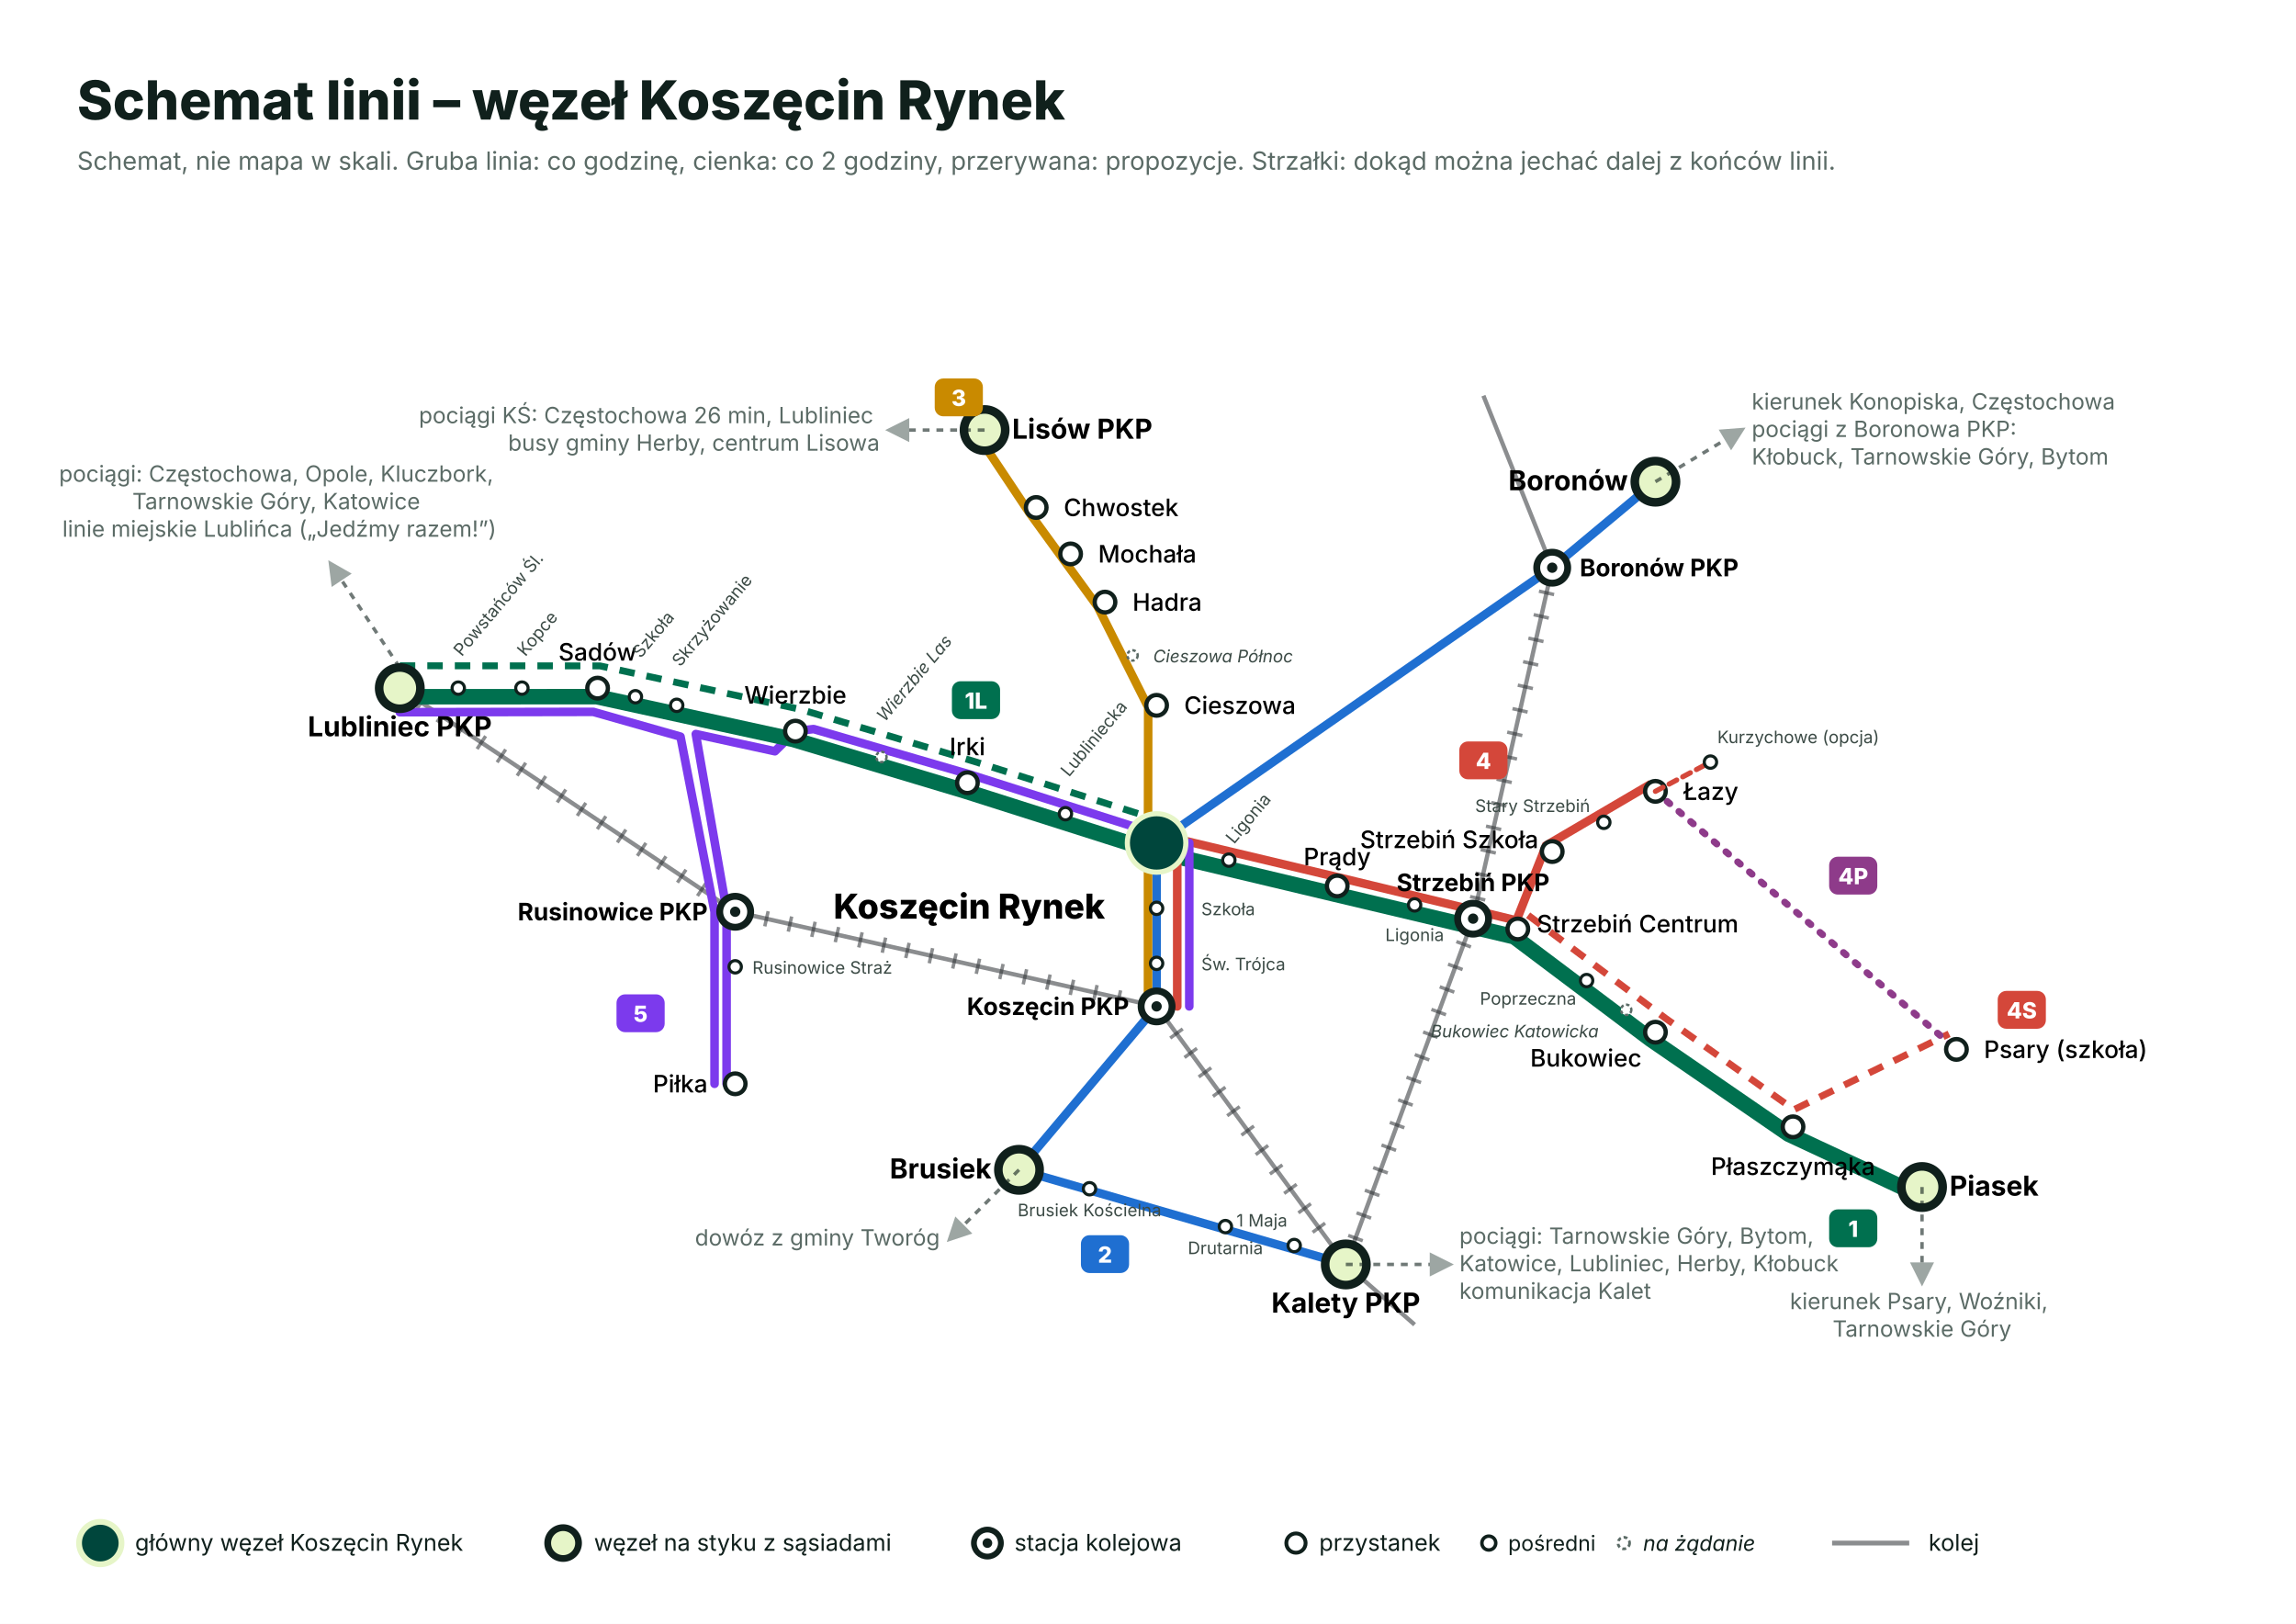
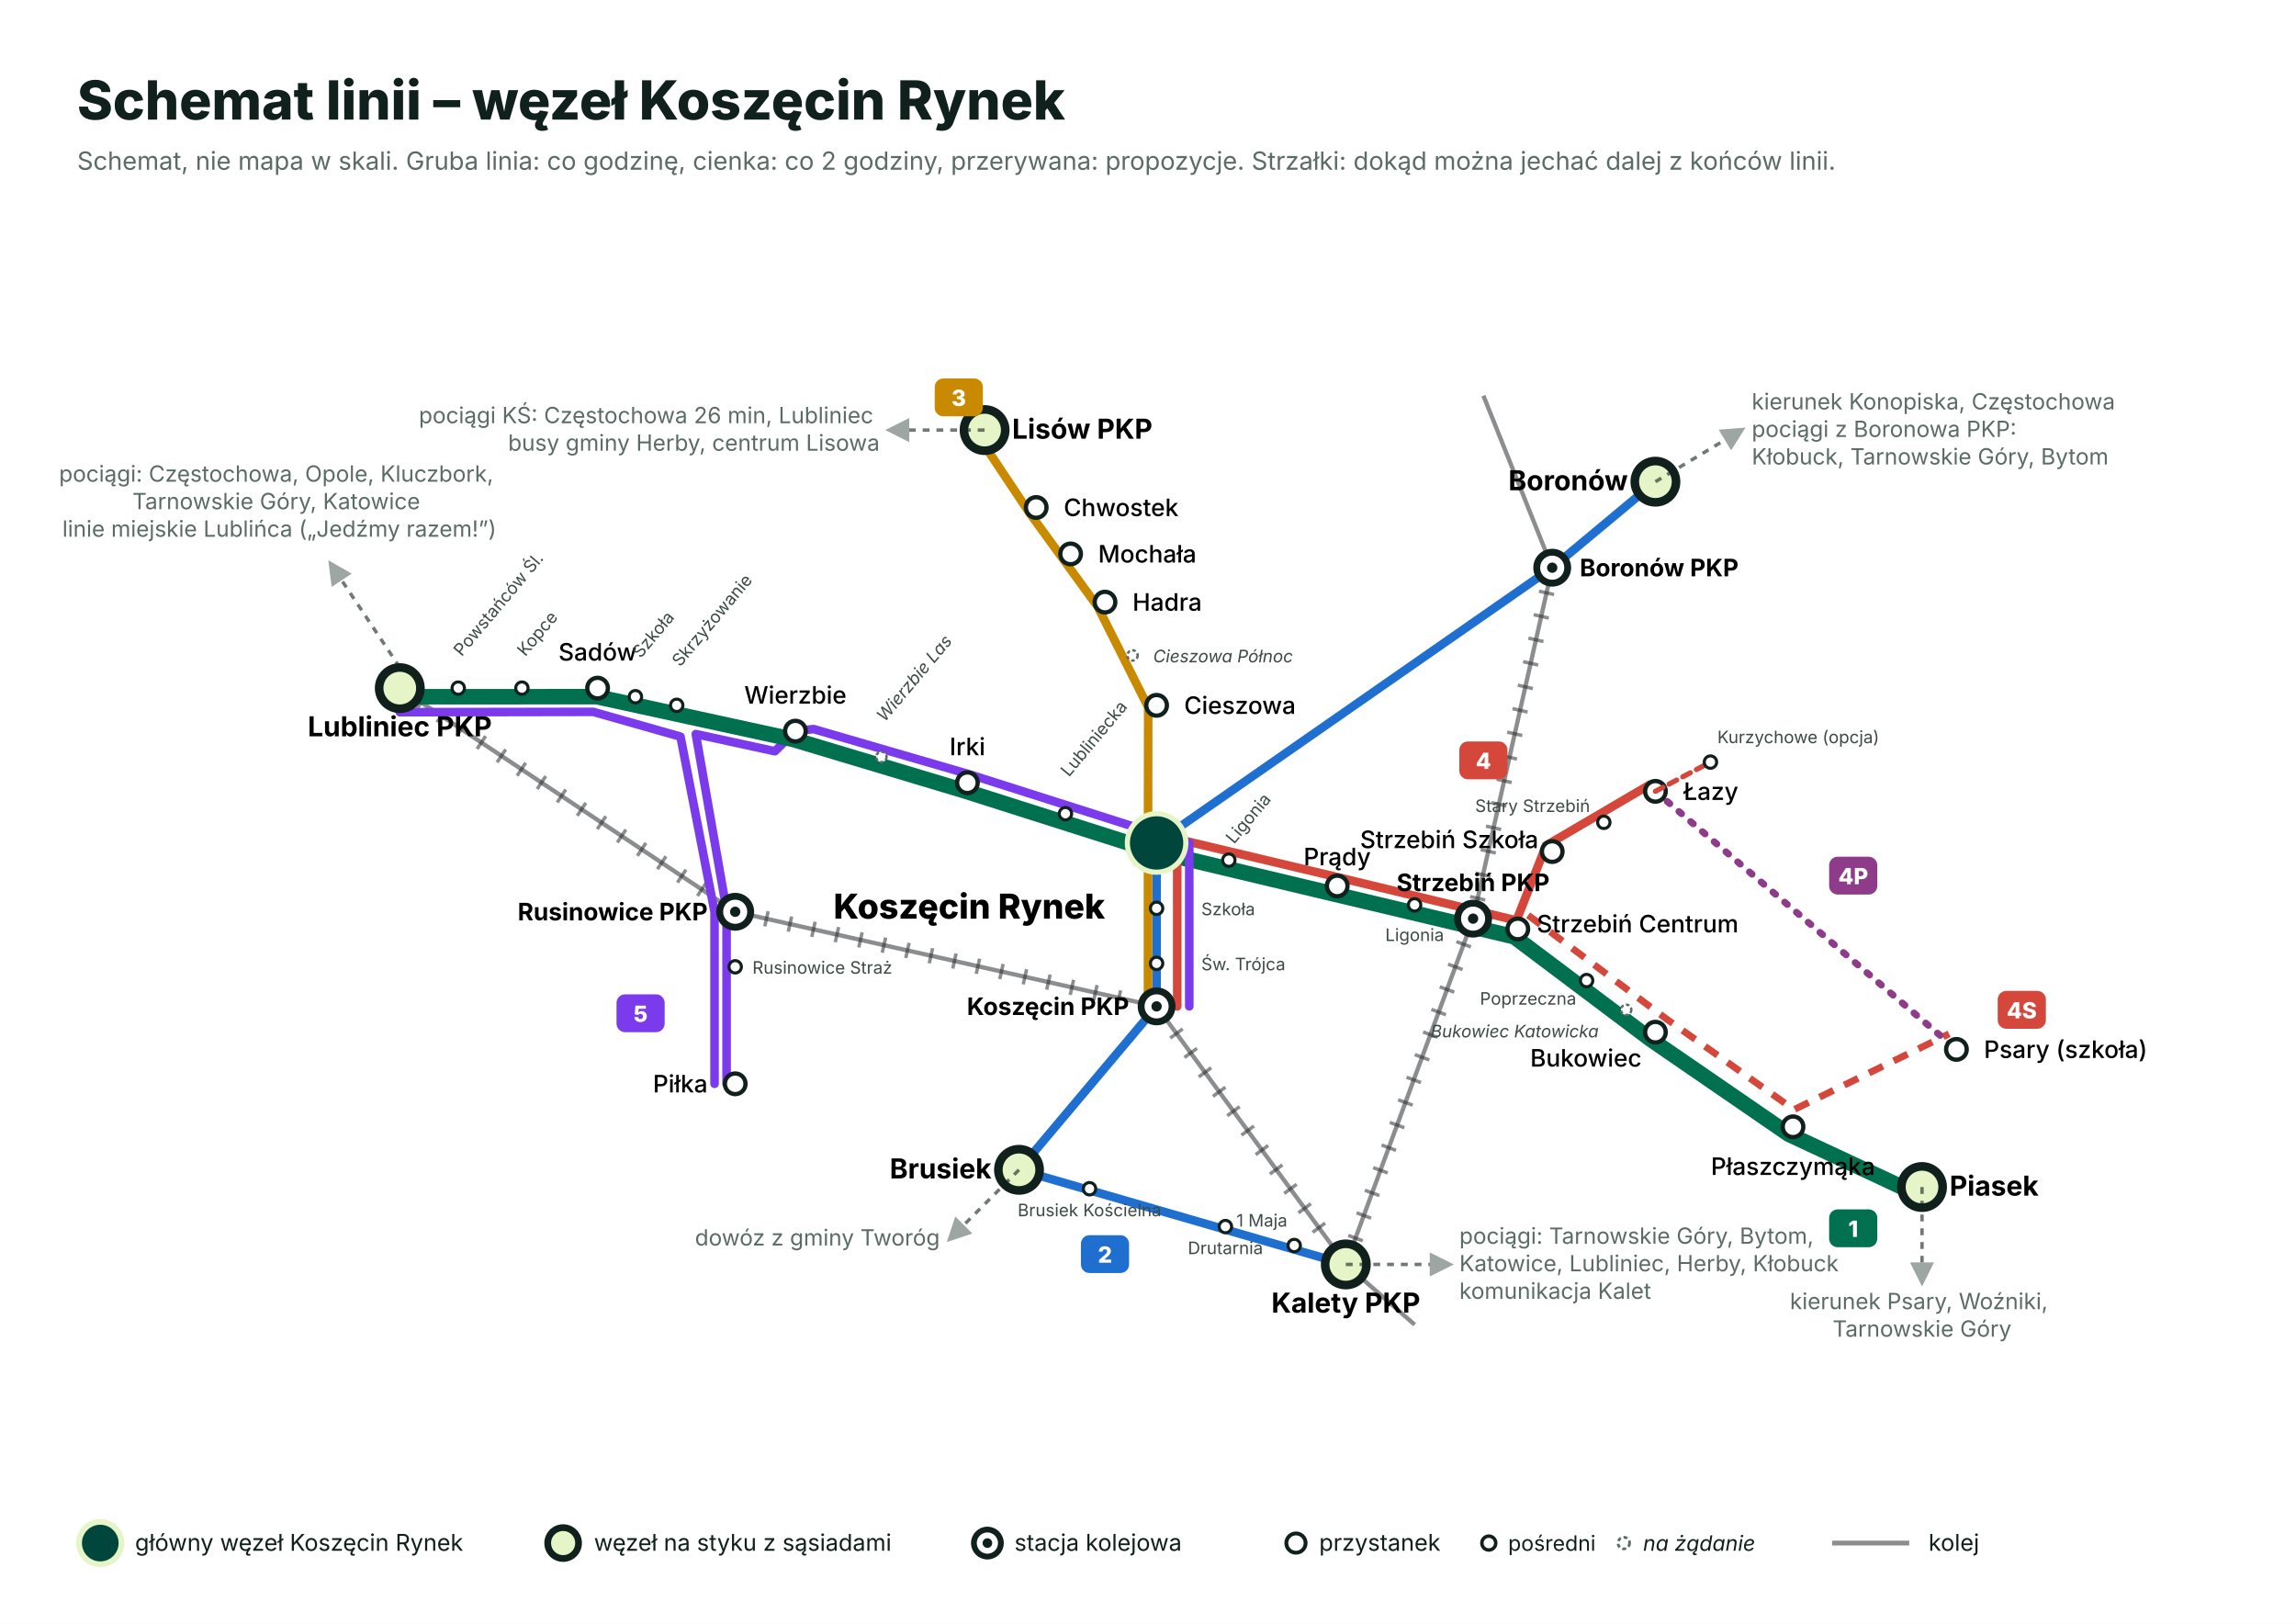
<svg xmlns="http://www.w3.org/2000/svg" width="1190.55pt" height="841.89pt" viewBox="0 0 1190.55 841.89">
  <rect width="1190.55" height="841.89" fill="#fff" />
  <text x="40" y="62" font-family="Inter" font-weight="800" font-size="28" fill="#10201c">Schemat linii – węzeł Koszęcin Rynek</text>
  <text x="40" y="88" font-family="Inter" font-size="13" fill="#5b6b66">Schemat, nie mapa w skali. Gruba linia: co godzinę, cienka: co 2 godziny, przerywana: propozycje. Strzałki: dokąd można jechać dalej z końców linii.</text>
  <svg x="20" y="110" width="1150.55" height="671.89" viewBox="-150 -10 1290 600">
    <style>text{font-family:Inter}</style>
    <defs>
      <marker id="ar" viewBox="0 0 10 10" refX="8" refY="5" markerWidth="7" markerHeight="7" orient="auto-start-reverse">
        <path d="M0,0L10,5L0,10z" fill="#5b6b66" />
      </marker>
    </defs>
    <polyline points="60,190 255,320 500,375 610,525" fill="none" stroke="#2b2f33" stroke-width="2.5" opacity=".55" />
    <polyline points="60,190 255,320 500,375 610,525" fill="none" stroke="#2b2f33" stroke-width="9" stroke-dasharray="2 12" opacity=".55" />
    <polyline points="730,120 684,324 610,525" fill="none" stroke="#2b2f33" stroke-width="2.5" opacity=".55" />
    <polyline points="730,120 684,324 610,525" fill="none" stroke="#2b2f33" stroke-width="9" stroke-dasharray="2 12" opacity=".55" />
    <polyline points="610,525 650,560" stroke="#2b2f33" stroke-width="2.5" opacity=".55" />
    <polyline points="730,120 690,20" stroke="#2b2f33" stroke-width="2.5" opacity=".55" />
    <polyline points="787.481,245.681 726.464,281.464 709.21,325.063 606.158,300.136 501.344,275.184" fill="none" stroke="#d4473a" stroke-width="5" />
    <polyline points="501.344,275.184 391.478,240.224 300.6,213.8 290,215 278.1,226.7 232.1,216.7 250,319 250,420" fill="none" stroke="#7c3aed" stroke-width="5" stroke-linecap="round" stroke-linejoin="round" />
    <polyline points="942.886,484.531 867.489,449.324 787.082,394.06 707.912,334.543 603.842,309.864 498.656,284.816 388.522,249.776 288.761,219.844 174.46,194.971 60,195" fill="none" stroke="#00704f" stroke-width="9" stroke-linecap="round" stroke-linejoin="round" />
    <polyline points="790,70 730,120 500,280 500,375 420,470 610,525" fill="none" stroke="#1f6fd1" stroke-width="5" stroke-linecap="round" stroke-linejoin="round" />
    <polyline points="395.84,42.774 425.904,87.867 465.729,142.6 495.111,201.048 495,280 495,375" fill="none" stroke="#c98a00" stroke-width="5" stroke-linecap="round" stroke-linejoin="round" />
    <polyline points="512,280 512,375" fill="none" stroke="#d4473a" stroke-width="5" stroke-linecap="round" stroke-linejoin="round" />
    <polyline points="519,280 519,375" fill="none" stroke="#7c3aed" stroke-width="5" stroke-linecap="round" stroke-linejoin="round" />
-     <polyline points="60,177 176.405,177.076 293.222,202.406 393.844,232.581 503.942,267.612" fill="none" stroke="#00704f" stroke-width="4" stroke-dasharray="9 7" stroke-linejoin="round" />
    <polyline points="243,420 243,320 223.2,218.2 172.5,203.8 60,204" fill="none" stroke="#7c3aed" stroke-width="5" stroke-linecap="round" stroke-linejoin="round" />
    <polyline points="716,322 795.836,381.88 870.57,435.016 960.719,390.963" fill="none" stroke="#d4473a" stroke-width="4" stroke-dasharray="9 7" stroke-linejoin="round" />
    <polyline points="790,250 965,400" fill="none" stroke="#8e3b8a" stroke-width="4" stroke-dasharray="2 7" stroke-linecap="round" stroke-linejoin="round" />
    <circle cx="60" cy="190" r="12" fill="#e6f5c8" stroke="#10201c" stroke-width="5" />
    <text x="60" y="218" text-anchor="middle" font-size="16" font-weight="700">Lubliniec PKP</text>
    <circle cx="175" cy="190" r="6" fill="#ffffff" stroke="#10201c" stroke-width="2.5" />
    <text x="175" y="174" text-anchor="middle" font-size="14" font-weight="500">Sadów</text>
    <circle cx="290" cy="215" r="6" fill="#ffffff" stroke="#10201c" stroke-width="2.5" />
    <text x="290" y="199" text-anchor="middle" font-size="14" font-weight="500">Wierzbie</text>
    <circle cx="390" cy="245" r="6" fill="#ffffff" stroke="#10201c" stroke-width="2.5" />
    <text x="390" y="229" text-anchor="middle" font-size="14" font-weight="500">Irki</text>
    <circle cx="500" cy="280" r="17" fill="#00463c" stroke="#e6f5c8" stroke-width="3" />
    <text x="470" y="324" text-anchor="end" font-size="20" font-weight="800">Koszęcin Rynek</text>
    <circle cx="500" cy="375" r="9" fill="#ffffff" stroke="#10201c" stroke-width="4" />
    <circle cx="500" cy="375" r="3" fill="#10201c" />
    <text x="484" y="380" text-anchor="end" font-size="14" font-weight="700">Koszęcin PKP</text>
    <circle cx="684" cy="324" r="9" fill="#ffffff" stroke="#10201c" stroke-width="4" />
    <circle cx="684" cy="324" r="3" fill="#10201c" />
    <text x="684" y="308" text-anchor="middle" font-size="14" font-weight="700">Strzebiń PKP</text>
    <circle cx="710" cy="330" r="6" fill="#ffffff" stroke="#10201c" stroke-width="2.5" />
    <text x="721" y="332" text-anchor="start" font-size="14" font-weight="500">Strzebiń Centrum</text>
    <circle cx="730" cy="285" r="6" fill="#ffffff" stroke="#10201c" stroke-width="2.5" />
    <text x="722" y="283" text-anchor="end" font-size="14" font-weight="500">Strzebiń Szkoła</text>
    <circle cx="605" cy="305" r="6" fill="#ffffff" stroke="#10201c" stroke-width="2.5" />
    <text x="605" y="293" text-anchor="middle" font-size="14" font-weight="500">Prądy</text>
    <circle cx="965" cy="400" r="6" fill="#ffffff" stroke="#10201c" stroke-width="2.5" />
    <text x="981" y="405" text-anchor="start" font-size="14" font-weight="500">Psary (szkoła)</text>
    <circle cx="790" cy="250" r="6" fill="#ffffff" stroke="#10201c" stroke-width="2.5" />
    <text x="806" y="255" text-anchor="start" font-size="14" font-weight="500">Łazy</text>
    <circle cx="790" cy="390" r="6" fill="#ffffff" stroke="#10201c" stroke-width="2.5" />
    <text x="782" y="410" text-anchor="end" font-size="14" font-weight="500">Bukowiec</text>
    <circle cx="870" cy="445" r="6" fill="#ffffff" stroke="#10201c" stroke-width="2.5" />
    <text x="870" y="473" text-anchor="middle" font-size="14" font-weight="500">Płaszczymąka</text>
    <circle cx="945" cy="480" r="12" fill="#e6f5c8" stroke="#10201c" stroke-width="5" />
    <text x="961" y="485" text-anchor="start" font-size="16" font-weight="700">Piasek</text>
    <circle cx="790" cy="70" r="12" fill="#e6f5c8" stroke="#10201c" stroke-width="5" />
    <text x="774" y="75" text-anchor="end" font-size="16" font-weight="700">Boronów</text>
    <circle cx="730" cy="120" r="9" fill="#ffffff" stroke="#10201c" stroke-width="4" />
    <circle cx="730" cy="120" r="3" fill="#10201c" />
    <text x="746" y="125" text-anchor="start" font-size="14" font-weight="700">Boronów PKP</text>
    <circle cx="400" cy="40" r="12" fill="#e6f5c8" stroke="#10201c" stroke-width="5" />
    <text x="416" y="45" text-anchor="start" font-size="16" font-weight="700">Lisów PKP</text>
    <circle cx="430" cy="85" r="6" fill="#ffffff" stroke="#10201c" stroke-width="2.5" />
    <text x="446" y="90" text-anchor="start" font-size="14" font-weight="500">Chwostek</text>
    <circle cx="450" cy="112" r="6" fill="#ffffff" stroke="#10201c" stroke-width="2.5" />
    <text x="466" y="117" text-anchor="start" font-size="14" font-weight="500">Mochała</text>
    <circle cx="470" cy="140" r="6" fill="#ffffff" stroke="#10201c" stroke-width="2.5" />
    <text x="486" y="145" text-anchor="start" font-size="14" font-weight="500">Hadra</text>
    <circle cx="500" cy="200" r="6" fill="#ffffff" stroke="#10201c" stroke-width="2.5" />
    <text x="516" y="205" text-anchor="start" font-size="14" font-weight="500">Cieszowa</text>
    <circle cx="420" cy="470" r="12" fill="#e6f5c8" stroke="#10201c" stroke-width="5" />
    <text x="404" y="475" text-anchor="end" font-size="16" font-weight="700">Brusiek</text>
    <circle cx="610" cy="525" r="12" fill="#e6f5c8" stroke="#10201c" stroke-width="5" />
    <text x="610" y="553" text-anchor="middle" font-size="16" font-weight="700">Kalety PKP</text>
    <circle cx="255" cy="320" r="9" fill="#ffffff" stroke="#10201c" stroke-width="4" />
    <circle cx="255" cy="320" r="3" fill="#10201c" />
    <text x="239" y="325" text-anchor="end" font-size="14" font-weight="700">Rusinowice PKP</text>
    <circle cx="255" cy="420" r="6" fill="#ffffff" stroke="#10201c" stroke-width="2.5" />
    <text x="239" y="425" text-anchor="end" font-size="14" font-weight="500">Piłka</text>
    <line x1="60" y1="178" x2="20" y2="118" stroke="#10201c" stroke-width="2" stroke-dasharray="4 4" opacity=".6" marker-end="url(#ar)" />
    <text x="-10" y="70" text-anchor="middle" font-size="13" fill="#5b6b66">
      <tspan x="-10" dy="0">pociągi: Częstochowa, Opole, Kluczbork,</tspan>
      <tspan x="-10" dy="16">Tarnowskie Góry, Katowice</tspan>
      <tspan x="-10" dy="16">linie miejskie Lublińca („Jedźmy razem!”)</tspan>
    </text>
    <line x1="400" y1="40" x2="345" y2="40" stroke="#10201c" stroke-width="2" stroke-dasharray="4 4" opacity=".6" marker-end="url(#ar)" />
    <text x="339" y="36" text-anchor="end" font-size="13" fill="#5b6b66">
      <tspan x="339" dy="0">pociągi KŚ: Częstochowa 26 min, Lubliniec</tspan>
      <tspan x="339" dy="16">busy gminy Herby, centrum Lisowa</tspan>
    </text>
    <line x1="790" y1="70" x2="840" y2="40" stroke="#10201c" stroke-width="2" stroke-dasharray="4 4" opacity=".6" marker-end="url(#ar)" />
    <text x="846" y="28" text-anchor="start" font-size="13" fill="#5b6b66">
      <tspan x="846" dy="0">kierunek Konopiska, Częstochowa</tspan>
      <tspan x="846" dy="16">pociągi z Boronowa PKP:</tspan>
      <tspan x="846" dy="16">Kłobuck, Tarnowskie Góry, Bytom</tspan>
    </text>
    <line x1="945" y1="480" x2="945" y2="535" stroke="#10201c" stroke-width="2" stroke-dasharray="4 4" opacity=".6" marker-end="url(#ar)" />
    <text x="945" y="551" text-anchor="middle" font-size="13" fill="#5b6b66">
      <tspan x="945" dy="0">kierunek Psary, Woźniki,</tspan>
      <tspan x="945" dy="16">Tarnowskie Góry</tspan>
    </text>
    <line x1="610" y1="525" x2="670" y2="525" stroke="#10201c" stroke-width="2" stroke-dasharray="4 4" opacity=".6" marker-end="url(#ar)" />
    <text x="676" y="513" text-anchor="start" font-size="13" fill="#5b6b66">
      <tspan x="676" dy="0">pociągi: Tarnowskie Góry, Bytom,</tspan>
      <tspan x="676" dy="16">Katowice, Lubliniec, Herby, Kłobuck</tspan>
      <tspan x="676" dy="16">komunikacja Kalet</tspan>
    </text>
    <line x1="420" y1="470" x2="380" y2="510" stroke="#10201c" stroke-width="2" stroke-dasharray="4 4" opacity=".6" marker-end="url(#ar)" />
    <text x="374" y="514" text-anchor="end" font-size="13" fill="#5b6b66">
      <tspan x="374" dy="0">dowóz z gminy Tworóg</tspan>
    </text>
    <rect x="186" y="368" width="28" height="22" rx="5" fill="#7c3aed" />
    <text x="200" y="384" text-anchor="middle" font-size="13" font-weight="800" fill="#fff" stroke="none">5</text>
    <rect x="891" y="493" width="28" height="22" rx="5" fill="#00704f" />
    <text x="905" y="509" text-anchor="middle" font-size="13" font-weight="800" fill="#fff" stroke="none">1</text>
    <rect x="456" y="508" width="28" height="22" rx="5" fill="#1f6fd1" />
    <text x="470" y="524" text-anchor="middle" font-size="13" font-weight="800" fill="#fff" stroke="none">2</text>
    <rect x="371" y="10" width="28" height="22" rx="5" fill="#c98a00" />
    <text x="385" y="26" text-anchor="middle" font-size="13" font-weight="800" fill="#fff" stroke="none">3</text>
    <rect x="676" y="221" width="28" height="22" rx="5" fill="#d4473a" />
    <text x="690" y="237" text-anchor="middle" font-size="13" font-weight="800" fill="#fff" stroke="none">4</text>
    <rect x="989" y="366" width="28" height="22" rx="5" fill="#d4473a" />
    <text x="1003" y="382" text-anchor="middle" font-size="13" font-weight="800" fill="#fff" stroke="none">4S</text>
-     <rect x="381" y="186" width="28" height="22" rx="5" fill="#00704f" />
-     <text x="395" y="202" text-anchor="middle" font-size="13" font-weight="800" fill="#fff" stroke="none">1L</text>
    <rect x="891" y="288" width="28" height="22" rx="5" fill="#8e3b8a" />
    <text x="905" y="304" text-anchor="middle" font-size="13" font-weight="800" fill="#fff" stroke="none">4P</text>
    <g id="male-przystanki">
      <polyline points="790,250 822,233" fill="none" stroke="#d4473a" stroke-width="3" stroke-dasharray="5 4" stroke-linecap="round" />
      <circle cx="94" cy="190" r="3.6" fill="#ffffff" stroke="#10201c" stroke-width="1.8" />
      <text x="96" y="172" text-anchor="start" font-size="10" fill="#3b4a45" transform="rotate(-50 96 172)">Powstańców Śl.</text>
      <circle cx="131" cy="190" r="3.6" fill="#ffffff" stroke="#10201c" stroke-width="1.8" />
      <text x="133" y="172" text-anchor="start" font-size="10" fill="#3b4a45" transform="rotate(-50 133 172)">Kopce</text>
      <circle cx="197" cy="195" r="3.6" fill="#ffffff" stroke="#10201c" stroke-width="1.8" />
      <text x="200" y="173" text-anchor="start" font-size="10" fill="#3b4a45" transform="rotate(-50 200 173)">Szkoła</text>
      <circle cx="221" cy="200" r="3.6" fill="#ffffff" stroke="#10201c" stroke-width="1.8" />
      <text x="223" y="178" text-anchor="start" font-size="10" fill="#3b4a45" transform="rotate(-50 223 178)">Skrzyżowanie</text>
      <circle cx="340" cy="230" r="3" fill="#ffffff" stroke="#5b6b66" stroke-width="1.4" stroke-dasharray="2 1.5" />
      <text x="342" y="210" text-anchor="start" font-size="10" fill="#3b4a45" font-style="italic" transform="rotate(-50 342 210)">Wierzbie Las</text>
      <circle cx="447" cy="263" r="3.6" fill="#ffffff" stroke="#10201c" stroke-width="1.8" />
      <text x="449" y="242" text-anchor="start" font-size="10" fill="#3b4a45" transform="rotate(-50 449 242)">Lubliniecka</text>
      <circle cx="542" cy="290" r="3.6" fill="#ffffff" stroke="#10201c" stroke-width="1.8" />
      <text x="545" y="281" text-anchor="start" font-size="10" fill="#3b4a45" transform="rotate(-50 545 281)">Ligonia</text>
      <circle cx="650" cy="316" r="3.6" fill="#ffffff" stroke="#10201c" stroke-width="1.8" />
      <text x="650" y="337" text-anchor="middle" font-size="10" fill="#3b4a45">Ligonia</text>
      <circle cx="750" cy="360" r="3.6" fill="#ffffff" stroke="#10201c" stroke-width="1.8" />
      <text x="744" y="374" text-anchor="end" font-size="10" fill="#3b4a45">Poprzeczna</text>
      <circle cx="773" cy="377" r="3" fill="#ffffff" stroke="#5b6b66" stroke-width="1.4" stroke-dasharray="2 1.5" />
      <text x="757" y="393" text-anchor="end" font-size="10" fill="#3b4a45" font-style="italic">Bukowiec Katowicka</text>
      <circle cx="500" cy="318" r="3.6" fill="#ffffff" stroke="#10201c" stroke-width="1.8" />
      <text x="526" y="322" text-anchor="start" font-size="10" fill="#3b4a45">Szkoła</text>
      <circle cx="500" cy="350" r="3.6" fill="#ffffff" stroke="#10201c" stroke-width="1.8" />
      <text x="526" y="354" text-anchor="start" font-size="10" fill="#3b4a45">Św. Trójca</text>
      <circle cx="760" cy="268" r="3.6" fill="#ffffff" stroke="#10201c" stroke-width="1.8" />
      <text x="752" y="262" text-anchor="end" font-size="10" fill="#3b4a45">Stary Strzebiń</text>
      <circle cx="822" cy="233" r="3.6" fill="#ffffff" stroke="#10201c" stroke-width="1.8" />
      <text x="826" y="222" text-anchor="start" font-size="10" fill="#3b4a45">Kurzychowe (opcja)</text>
      <circle cx="255" cy="352" r="3.6" fill="#ffffff" stroke="#10201c" stroke-width="1.8" />
      <text x="265" y="356" text-anchor="start" font-size="10" fill="#3b4a45">Rusinowice Straż</text>
      <circle cx="461" cy="481" r="3.6" fill="#ffffff" stroke="#10201c" stroke-width="1.8" />
      <text x="461" y="497" text-anchor="middle" font-size="10" fill="#3b4a45">Brusiek Kościelna</text>
      <circle cx="540" cy="503" r="3.6" fill="#ffffff" stroke="#10201c" stroke-width="1.8" />
      <text x="540" y="519" text-anchor="middle" font-size="10" fill="#3b4a45">Drutarnia</text>
      <circle cx="580" cy="514" r="3.6" fill="#ffffff" stroke="#10201c" stroke-width="1.8" />
      <text x="576" y="503" text-anchor="end" font-size="10" fill="#3b4a45">1 Maja</text>
      <circle cx="486" cy="171" r="3" fill="#ffffff" stroke="#5b6b66" stroke-width="1.4" stroke-dasharray="2 1.5" />
      <text x="498" y="175" text-anchor="start" font-size="10" fill="#3b4a45" font-style="italic">Cieszowa Północ</text>
    </g>
  </svg>
  <g font-family="Inter" font-size="12" fill="#10201c">
    <circle cx="52" cy="800" r="11" fill="#00463c" stroke="#e6f5c8" stroke-width="3" />
    <text x="70" y="804">główny węzeł Koszęcin Rynek</text>
    <circle cx="292" cy="800" r="8" fill="#e6f5c8" stroke="#10201c" stroke-width="3.5" />
    <text x="308" y="804">węzeł na styku z sąsiadami</text>
    <circle cx="512" cy="800" r="7" fill="#fff" stroke="#10201c" stroke-width="3" />
    <circle cx="512" cy="800" r="2.5" fill="#10201c" />
    <text x="526" y="804">stacja kolejowa</text>
    <circle cx="672" cy="800" r="5" fill="#fff" stroke="#10201c" stroke-width="2" />
    <text x="684" y="804">przystanek</text>
    <circle cx="772" cy="800" r="3.6" fill="#fff" stroke="#10201c" stroke-width="1.8" />
    <text x="782" y="804" font-size="11">pośredni</text>
    <circle cx="842" cy="800" r="3" fill="#fff" stroke="#5b6b66" stroke-width="1.4" stroke-dasharray="2 1.5" />
    <text x="852" y="804" font-size="11" font-style="italic">na żądanie</text>
    <line x1="950" y1="800" x2="990" y2="800" stroke="#2b2f33" stroke-width="2.5" opacity=".55" />
    <text x="1000" y="804">kolej</text>
  </g>
</svg>
